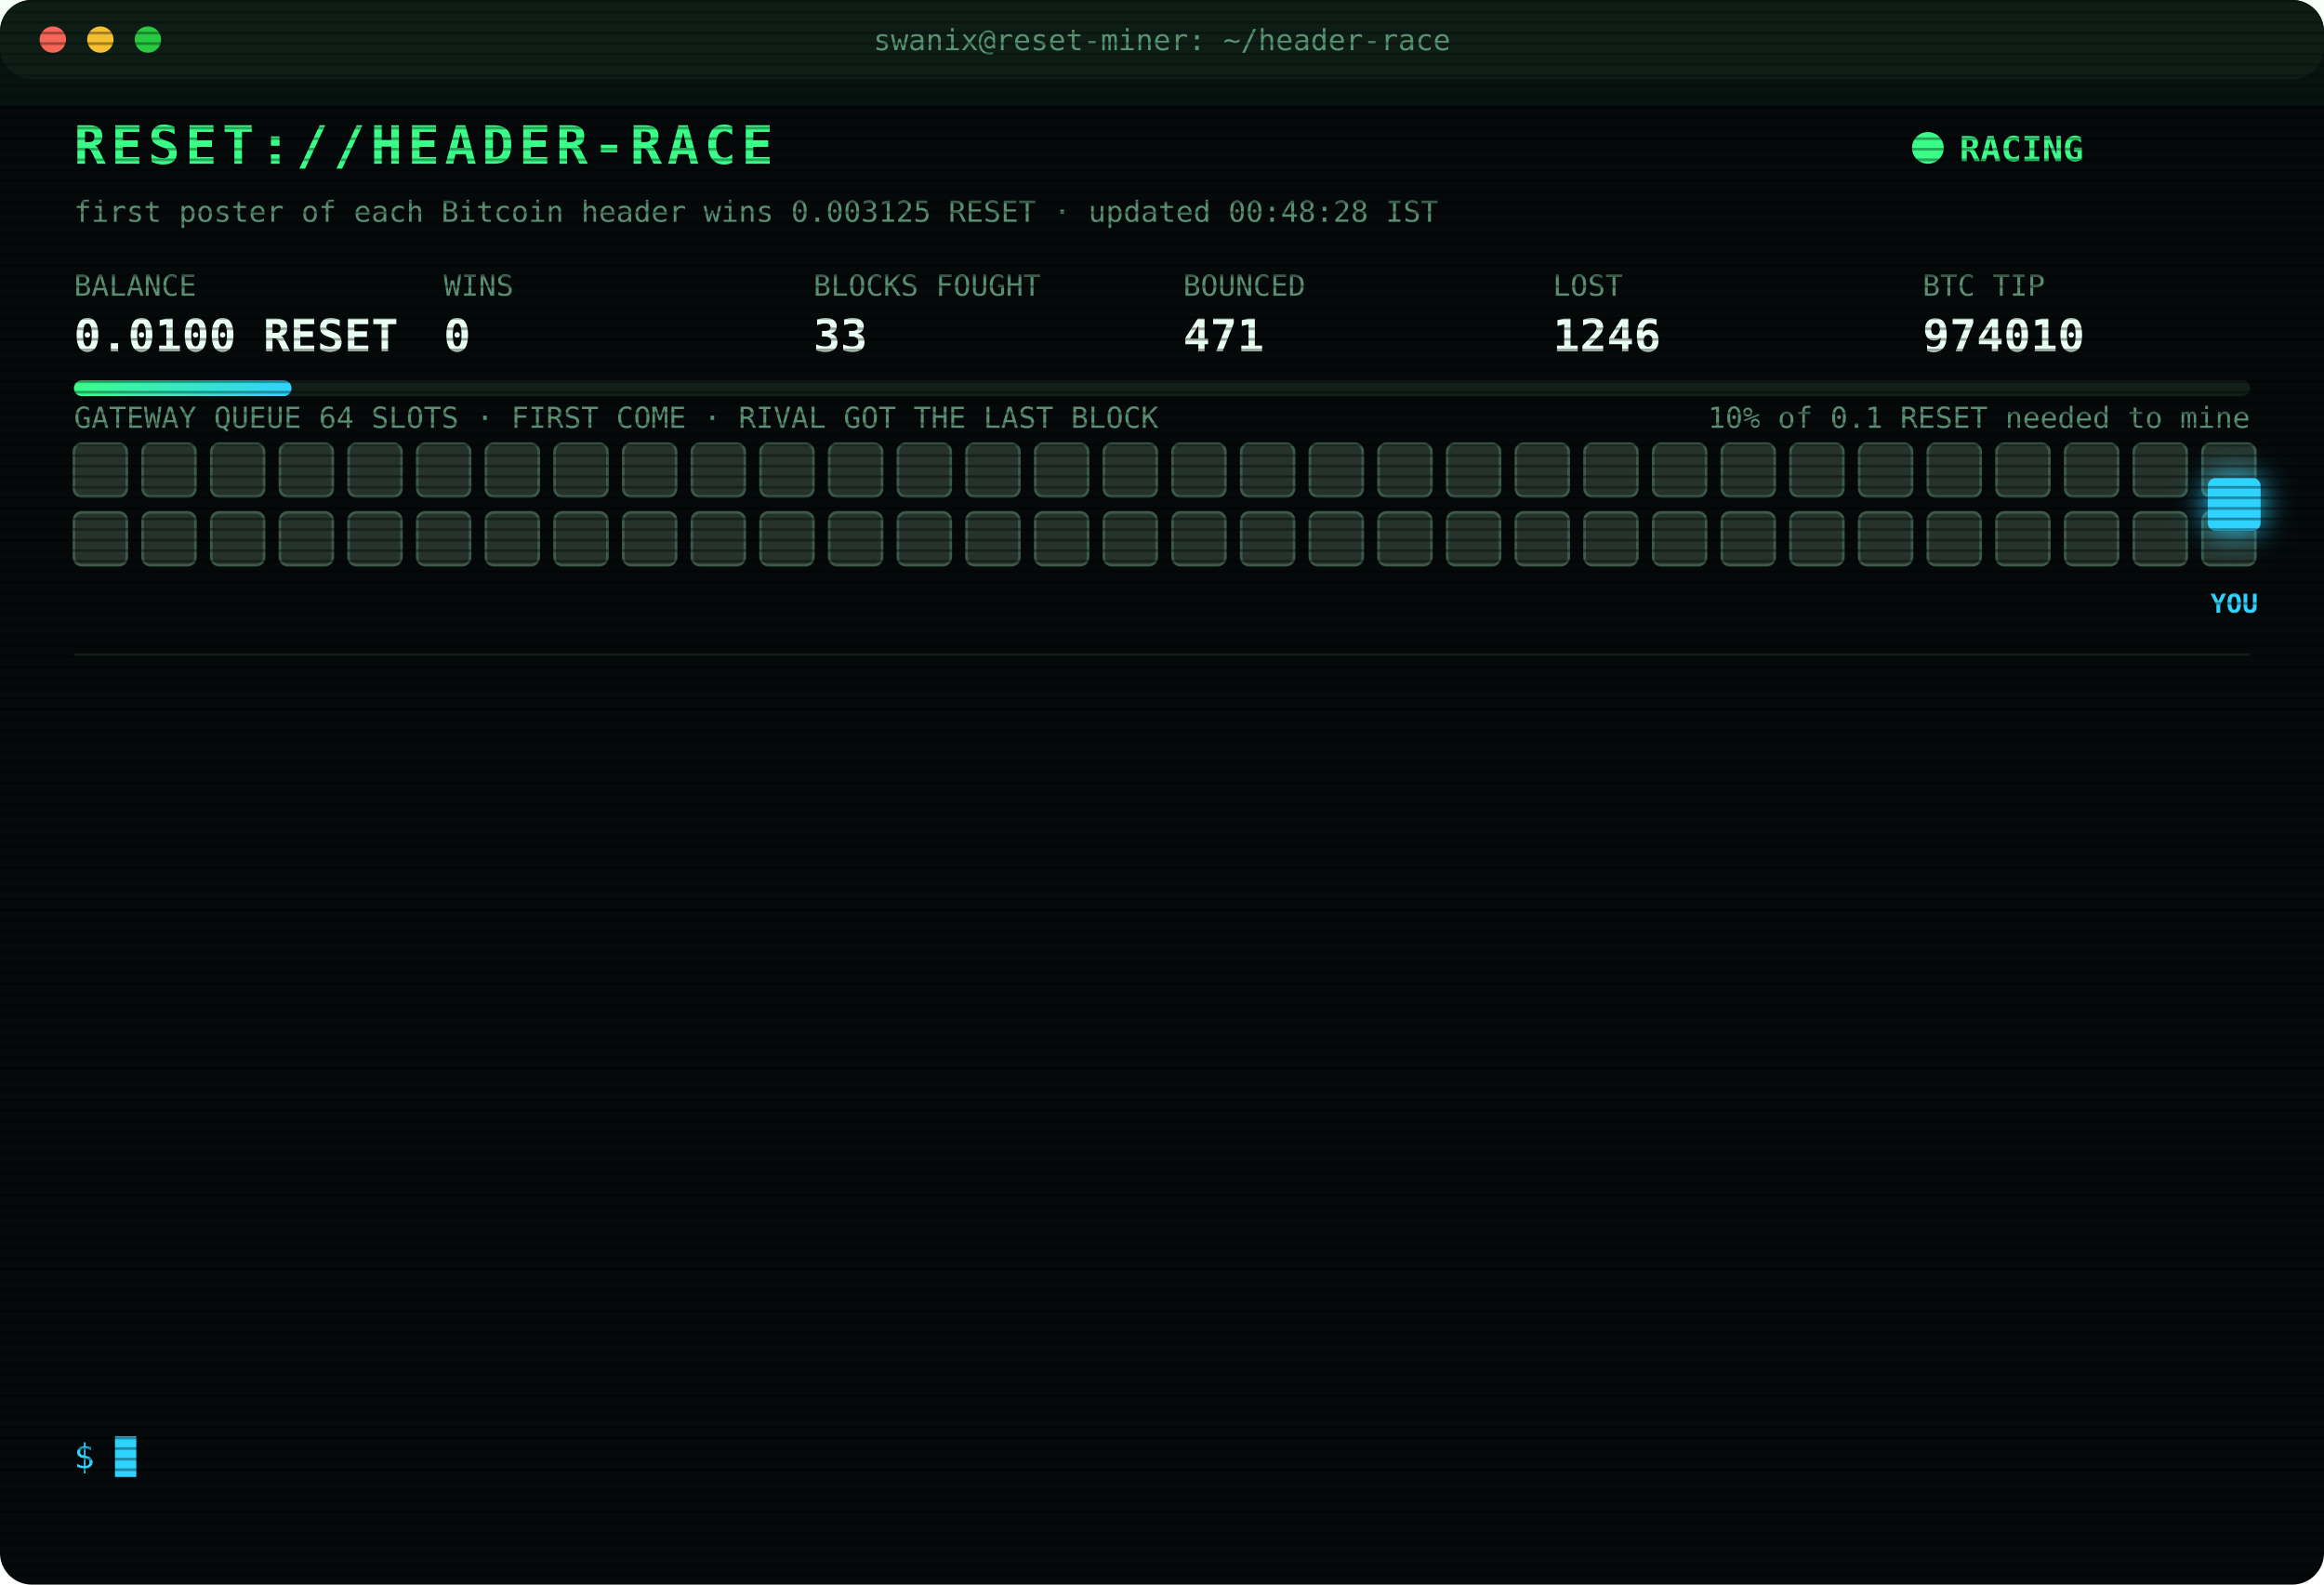
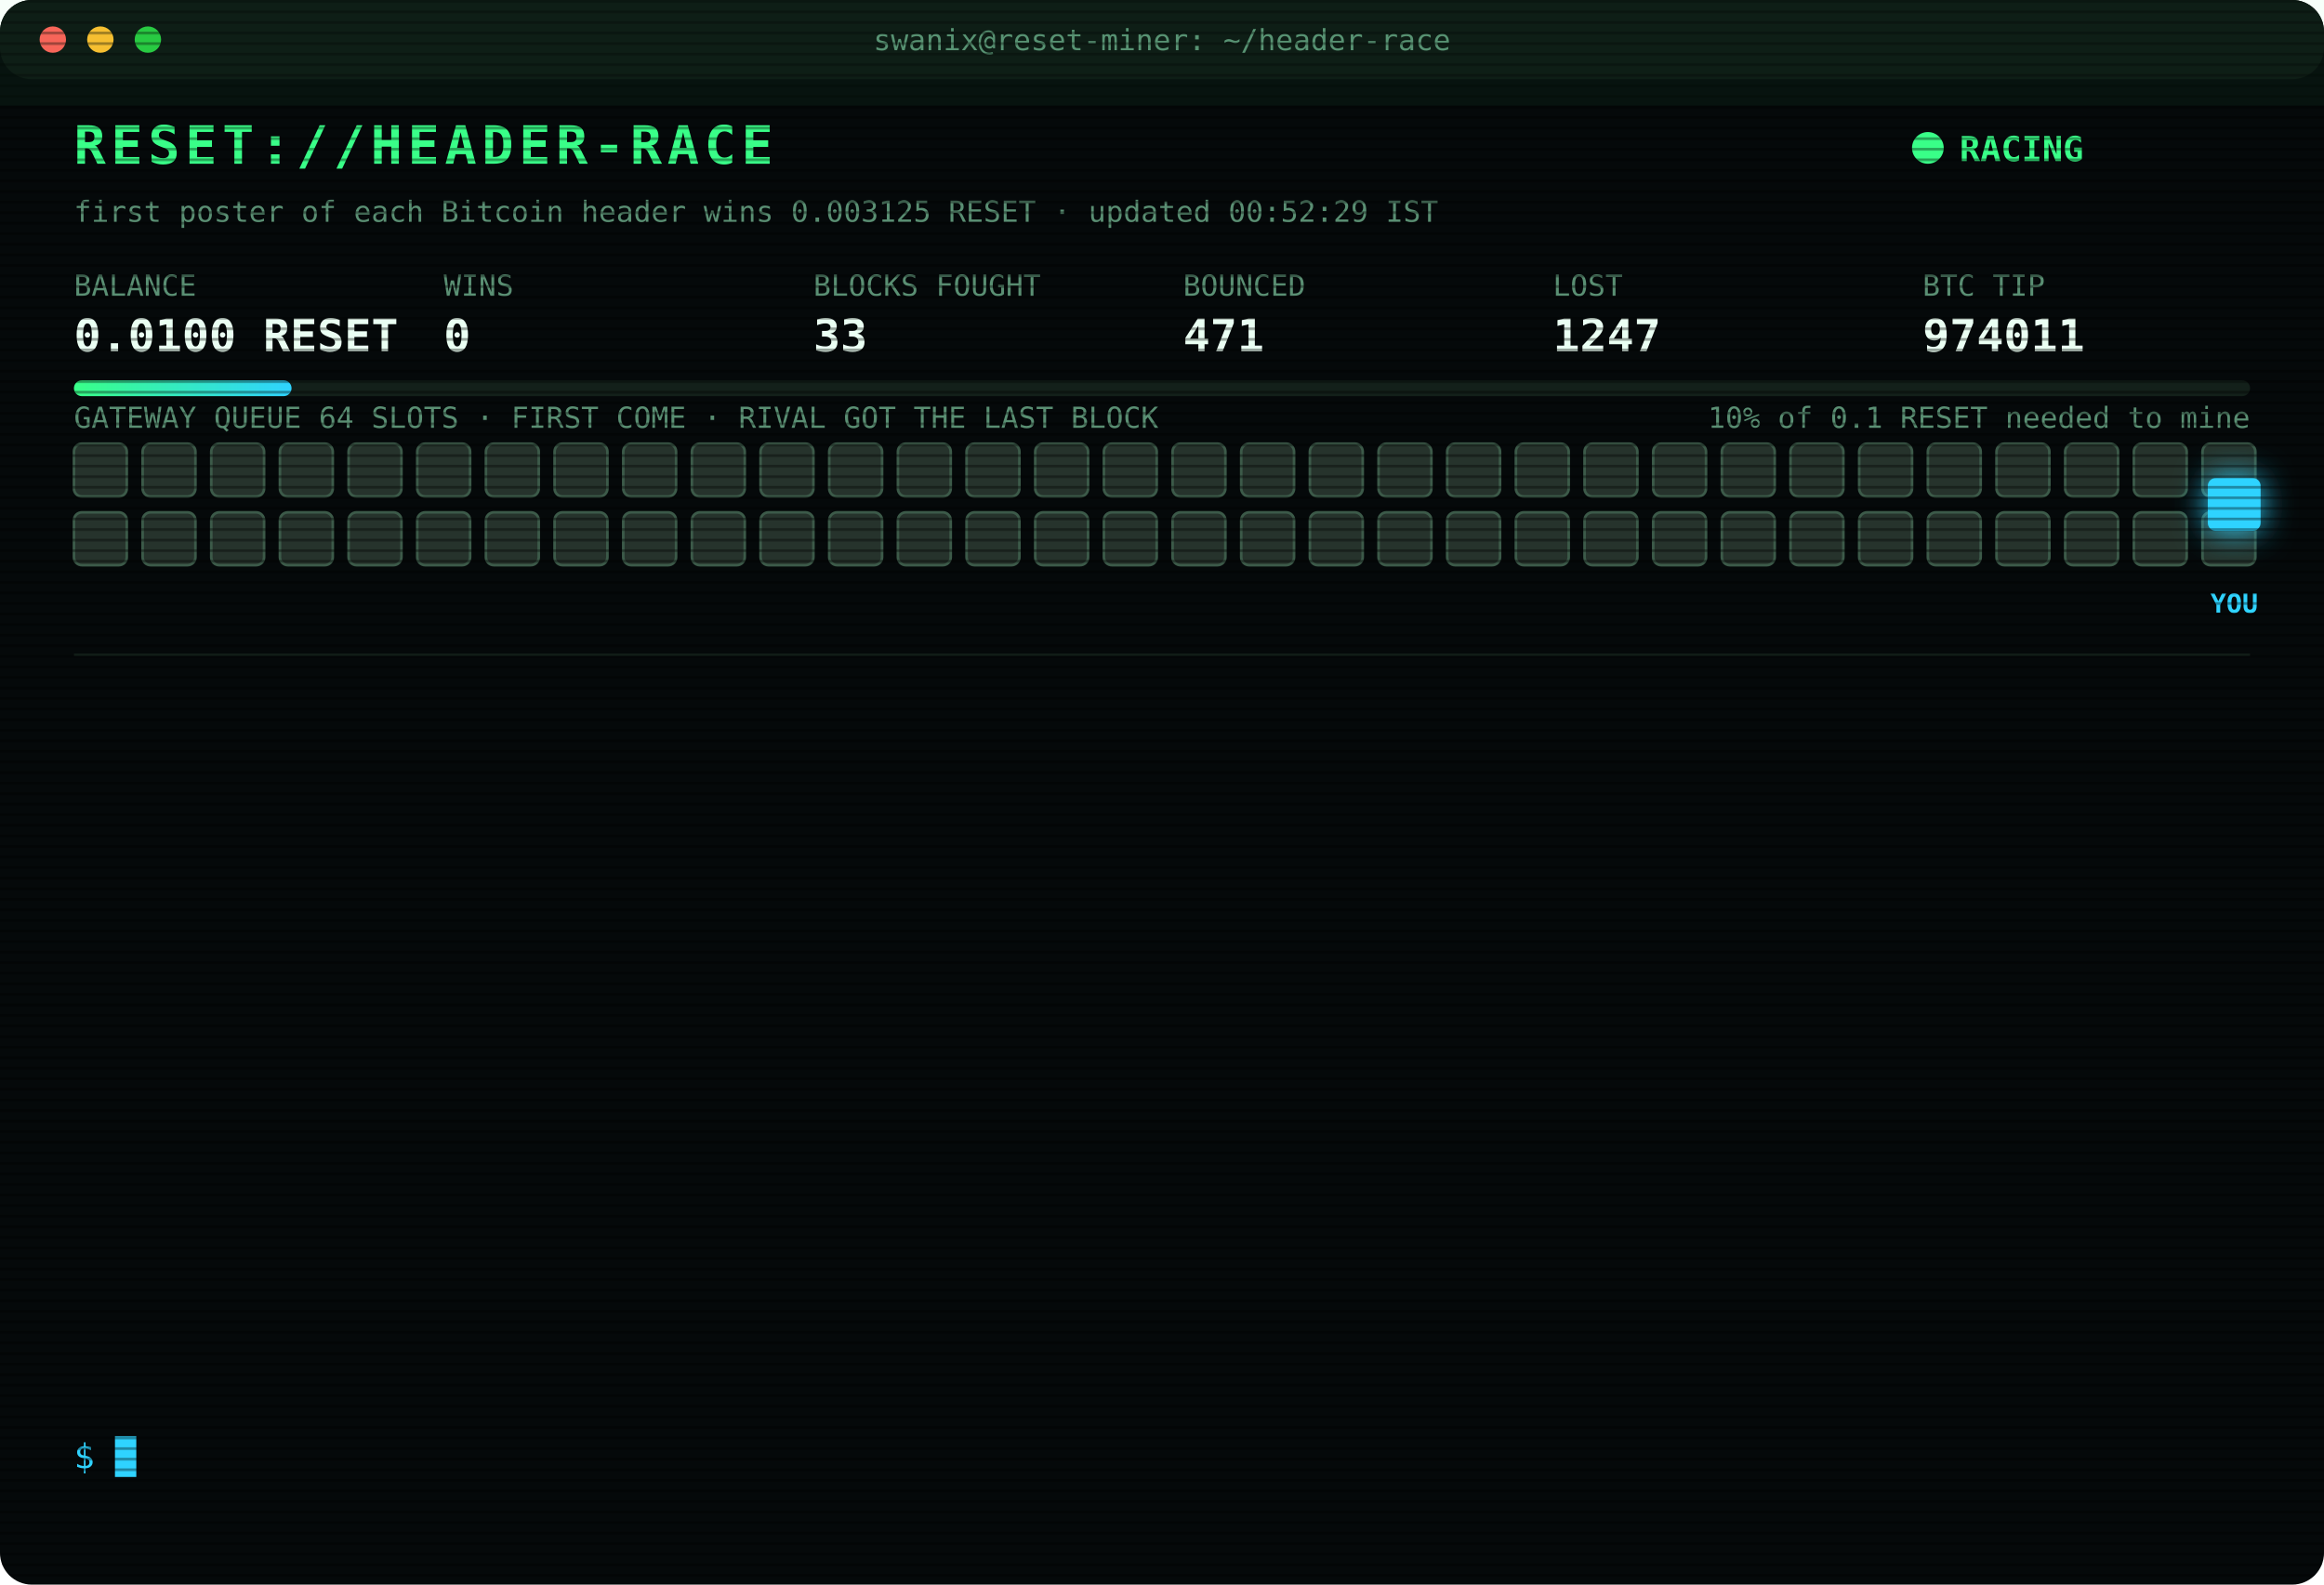
<svg xmlns="http://www.w3.org/2000/svg" width="880" height="600" viewBox="0 0 880 600" font-family="ui-monospace,SFMono-Regular,Menlo,Consolas,monospace">
  <style>
text{font-size:13px;fill:#7CFFB2}
.title{font-size:20px;font-weight:700;fill:#39FF88;letter-spacing:2px;animation:glitch 3s infinite steps(1)}
.sub{fill:#2fd3ff}.k{fill:#5a8f73;font-size:11px}.v{font-size:17px;font-weight:700;fill:#eafff3}
.ts{fill:#3f6b56}.boot{fill:#2fd3ff}.dim{fill:#5a8f73}.bad{fill:#ff4d6d}.warn{fill:#ffd23f}.mag{fill:#ff5cf0}.win{fill:#39FF88;font-weight:700}
.tag{font-size:10px;fill:#2fd3ff;font-weight:700}
.rival{fill:#26332c;stroke:#3c5a49;animation:jam 1.2s infinite alternate}
.idle{fill:#141c18;stroke:#22302a;animation:breathe 4s infinite}
.me{fill:#2fd3ff;filter:drop-shadow(0 0 6px #2fd3ff)}
.hover{animation:nudge 1.1s infinite ease-in-out}.bounce{animation:kick 1.4s infinite}
.ln{opacity:0;animation:in .4s forwards}
.cur{animation:blink 1s infinite steps(1)}
.scan{animation:scan 6s infinite linear}
.led{animation:blink 1.4s infinite}
@keyframes in{from{opacity:0;transform:translateX(-6px)}to{opacity:1;transform:none}}
@keyframes blink{50%{opacity:0}}
@keyframes jam{to{fill:#33463b}}
@keyframes breathe{50%{opacity:.4}}
@keyframes nudge{50%{transform:translateX(-10px)}}
@keyframes kick{0%,100%{transform:none}30%{transform:translateX(-14px)}55%{transform:translateX(10px) translateY(-6px)}}
@keyframes glitch{0%,92%{transform:none}93%{transform:translateX(2px);fill:#ff4d6d}95%{transform:translateX(-2px);fill:#2fd3ff}97%{transform:none}}
@keyframes scan{from{transform:translateY(-40px)}to{transform:translateY(600px)}}
</style>
  <defs>
    <pattern id="sl" width="4" height="4" patternUnits="userSpaceOnUse">
      <rect width="4" height="1" fill="#000" opacity=".35" />
    </pattern>
    <linearGradient id="bar">
      <stop offset="0" stop-color="#39FF88" />
      <stop offset="1" stop-color="#2fd3ff" />
    </linearGradient>
  </defs>
  <rect width="880" height="600" rx="12" fill="#05090a" />
  <rect width="880" height="30" rx="12" fill="#0d1512" />
  <circle cx="20" cy="15" r="5" fill="#ff5f57" />
  <circle cx="38" cy="15" r="5" fill="#febc2e" />
  <circle cx="56" cy="15" r="5" fill="#28c840" />
  <text x="440" y="19" text-anchor="middle" class="k">swanix@reset-miner: ~/header-race</text>
  <text x="28" y="62" class="title">RESET://HEADER-RACE</text>
  <circle class="led" cx="730" cy="56" r="6" fill="#39FF88" />
  <text x="742" y="61" class="win">RACING</text>
-   <text x="28" y="84" class="k">first poster of each Bitcoin header wins 0.003125 RESET · updated 00:48:28 IST</text>
+   <text x="28" y="84" class="k">first poster of each Bitcoin header wins 0.003125 RESET · updated 00:52:29 IST</text>
  <text x="28" y="112" class="k">BALANCE</text>
  <text x="28" y="133" class="v">0.0100 RESET</text>
  <text x="168" y="112" class="k">WINS</text>
  <text x="168" y="133" class="v">0</text>
  <text x="308" y="112" class="k">BLOCKS FOUGHT</text>
  <text x="308" y="133" class="v">33</text>
  <text x="448" y="112" class="k">BOUNCED</text>
  <text x="448" y="133" class="v">471</text>
  <text x="588" y="112" class="k">LOST</text>
-   <text x="588" y="133" class="v">1246</text>
+   <text x="588" y="133" class="v">1247</text>
  <text x="728" y="112" class="k">BTC TIP</text>
-   <text x="728" y="133" class="v">974010</text>
+   <text x="728" y="133" class="v">974011</text>
  <rect x="28" y="144" width="824" height="6" rx="3" fill="#13201a" />
  <rect x="28" y="144" width="82.4" height="6" rx="3" fill="url(#bar)" />
  <text x="852" y="162" text-anchor="end" class="k">10% of 0.1 RESET needed to mine</text>
  <text x="28" y="162" class="k">GATEWAY QUEUE 64 SLOTS · FIRST COME · RIVAL GOT THE LAST BLOCK</text>
  <rect class="rival" x="28" y="168" width="20" height="20" rx="3" style="animation-delay:0.00s" />
  <rect class="rival" x="54" y="168" width="20" height="20" rx="3" style="animation-delay:0.05s" />
  <rect class="rival" x="80" y="168" width="20" height="20" rx="3" style="animation-delay:0.10s" />
  <rect class="rival" x="106" y="168" width="20" height="20" rx="3" style="animation-delay:0.15s" />
  <rect class="rival" x="132" y="168" width="20" height="20" rx="3" style="animation-delay:0.20s" />
  <rect class="rival" x="158" y="168" width="20" height="20" rx="3" style="animation-delay:0.25s" />
  <rect class="rival" x="184" y="168" width="20" height="20" rx="3" style="animation-delay:0.30s" />
  <rect class="rival" x="210" y="168" width="20" height="20" rx="3" style="animation-delay:0.35s" />
  <rect class="rival" x="236" y="168" width="20" height="20" rx="3" style="animation-delay:0.40s" />
  <rect class="rival" x="262" y="168" width="20" height="20" rx="3" style="animation-delay:0.45s" />
  <rect class="rival" x="288" y="168" width="20" height="20" rx="3" style="animation-delay:0.50s" />
  <rect class="rival" x="314" y="168" width="20" height="20" rx="3" style="animation-delay:0.55s" />
  <rect class="rival" x="340" y="168" width="20" height="20" rx="3" style="animation-delay:0.60s" />
  <rect class="rival" x="366" y="168" width="20" height="20" rx="3" style="animation-delay:0.65s" />
  <rect class="rival" x="392" y="168" width="20" height="20" rx="3" style="animation-delay:0.70s" />
  <rect class="rival" x="418" y="168" width="20" height="20" rx="3" style="animation-delay:0.75s" />
  <rect class="rival" x="444" y="168" width="20" height="20" rx="3" style="animation-delay:0.80s" />
  <rect class="rival" x="470" y="168" width="20" height="20" rx="3" style="animation-delay:0.85s" />
  <rect class="rival" x="496" y="168" width="20" height="20" rx="3" style="animation-delay:0.90s" />
  <rect class="rival" x="522" y="168" width="20" height="20" rx="3" style="animation-delay:0.95s" />
  <rect class="rival" x="548" y="168" width="20" height="20" rx="3" style="animation-delay:1.00s" />
  <rect class="rival" x="574" y="168" width="20" height="20" rx="3" style="animation-delay:1.05s" />
  <rect class="rival" x="600" y="168" width="20" height="20" rx="3" style="animation-delay:1.10s" />
  <rect class="rival" x="626" y="168" width="20" height="20" rx="3" style="animation-delay:1.15s" />
  <rect class="rival" x="652" y="168" width="20" height="20" rx="3" style="animation-delay:1.20s" />
  <rect class="rival" x="678" y="168" width="20" height="20" rx="3" style="animation-delay:1.25s" />
  <rect class="rival" x="704" y="168" width="20" height="20" rx="3" style="animation-delay:1.30s" />
  <rect class="rival" x="730" y="168" width="20" height="20" rx="3" style="animation-delay:1.35s" />
  <rect class="rival" x="756" y="168" width="20" height="20" rx="3" style="animation-delay:1.40s" />
  <rect class="rival" x="782" y="168" width="20" height="20" rx="3" style="animation-delay:1.45s" />
  <rect class="rival" x="808" y="168" width="20" height="20" rx="3" style="animation-delay:1.50s" />
  <rect class="rival" x="834" y="168" width="20" height="20" rx="3" style="animation-delay:1.55s" />
  <rect class="rival" x="28" y="194" width="20" height="20" rx="3" style="animation-delay:1.60s" />
  <rect class="rival" x="54" y="194" width="20" height="20" rx="3" style="animation-delay:1.65s" />
  <rect class="rival" x="80" y="194" width="20" height="20" rx="3" style="animation-delay:1.70s" />
  <rect class="rival" x="106" y="194" width="20" height="20" rx="3" style="animation-delay:1.75s" />
  <rect class="rival" x="132" y="194" width="20" height="20" rx="3" style="animation-delay:1.80s" />
  <rect class="rival" x="158" y="194" width="20" height="20" rx="3" style="animation-delay:1.85s" />
  <rect class="rival" x="184" y="194" width="20" height="20" rx="3" style="animation-delay:1.90s" />
  <rect class="rival" x="210" y="194" width="20" height="20" rx="3" style="animation-delay:1.95s" />
  <rect class="rival" x="236" y="194" width="20" height="20" rx="3" style="animation-delay:2.00s" />
  <rect class="rival" x="262" y="194" width="20" height="20" rx="3" style="animation-delay:2.05s" />
  <rect class="rival" x="288" y="194" width="20" height="20" rx="3" style="animation-delay:2.10s" />
  <rect class="rival" x="314" y="194" width="20" height="20" rx="3" style="animation-delay:2.15s" />
  <rect class="rival" x="340" y="194" width="20" height="20" rx="3" style="animation-delay:2.20s" />
  <rect class="rival" x="366" y="194" width="20" height="20" rx="3" style="animation-delay:2.25s" />
  <rect class="rival" x="392" y="194" width="20" height="20" rx="3" style="animation-delay:2.30s" />
  <rect class="rival" x="418" y="194" width="20" height="20" rx="3" style="animation-delay:2.35s" />
  <rect class="rival" x="444" y="194" width="20" height="20" rx="3" style="animation-delay:2.40s" />
  <rect class="rival" x="470" y="194" width="20" height="20" rx="3" style="animation-delay:2.45s" />
  <rect class="rival" x="496" y="194" width="20" height="20" rx="3" style="animation-delay:2.50s" />
  <rect class="rival" x="522" y="194" width="20" height="20" rx="3" style="animation-delay:2.55s" />
  <rect class="rival" x="548" y="194" width="20" height="20" rx="3" style="animation-delay:2.60s" />
  <rect class="rival" x="574" y="194" width="20" height="20" rx="3" style="animation-delay:2.65s" />
  <rect class="rival" x="600" y="194" width="20" height="20" rx="3" style="animation-delay:2.70s" />
  <rect class="rival" x="626" y="194" width="20" height="20" rx="3" style="animation-delay:2.75s" />
  <rect class="rival" x="652" y="194" width="20" height="20" rx="3" style="animation-delay:2.80s" />
  <rect class="rival" x="678" y="194" width="20" height="20" rx="3" style="animation-delay:2.85s" />
  <rect class="rival" x="704" y="194" width="20" height="20" rx="3" style="animation-delay:2.90s" />
  <rect class="rival" x="730" y="194" width="20" height="20" rx="3" style="animation-delay:2.95s" />
  <rect class="rival" x="756" y="194" width="20" height="20" rx="3" style="animation-delay:3.00s" />
  <rect class="rival" x="782" y="194" width="20" height="20" rx="3" style="animation-delay:3.05s" />
  <rect class="rival" x="808" y="194" width="20" height="20" rx="3" style="animation-delay:3.10s" />
  <rect class="rival" x="834" y="194" width="20" height="20" rx="3" style="animation-delay:3.15s" />
  <g class="hover">
    <rect class="me" x="836" y="181" width="20" height="20" rx="3" />
    <text class="tag" x="846" y="232" text-anchor="middle">YOU</text>
  </g>
  <line x1="28" x2="852" y1="248" y2="248" stroke="#13201a" />
  <g class="ln" style="animation-delay:0.40s">
-     <text x="28" y="270" class="ts">22:30:25</text>
-     <text x="104" y="270" class="boot">[BOOT] racer v3 online · 3 feeds · stint 340m</text>
+     <text x="28" y="270" class="ts">22:30:55</text>
+     <text x="104" y="270" class="bad">[LOST] #973999 taken by a rival miner</text>
  </g>
  <g class="ln" style="animation-delay:0.65s">
-     <text x="28" y="292" class="ts">22:30:55</text>
-     <text x="104" y="292" class="bad">[LOST] #973999 taken by a rival miner</text>
+     <text x="28" y="292" class="ts">22:41:29</text>
+     <text x="104" y="292" class="bad">[LOST] #974000 taken by a rival miner</text>
  </g>
  <g class="ln" style="animation-delay:0.90s">
-     <text x="28" y="314" class="ts">22:41:29</text>
-     <text x="104" y="314" class="bad">[LOST] #974000 taken by a rival miner</text>
+     <text x="28" y="314" class="ts">22:47:29</text>
+     <text x="104" y="314" class="bad">[LOST] #974001 taken by a rival miner</text>
  </g>
  <g class="ln" style="animation-delay:1.15s">
-     <text x="28" y="336" class="ts">22:47:29</text>
-     <text x="104" y="336" class="bad">[LOST] #974001 taken by a rival miner</text>
+     <text x="28" y="336" class="ts">23:06:29</text>
+     <text x="104" y="336" class="bad">[LOST] #974003 taken by a rival miner</text>
  </g>
  <g class="ln" style="animation-delay:1.40s">
-     <text x="28" y="358" class="ts">23:06:29</text>
-     <text x="104" y="358" class="bad">[LOST] #974003 taken by a rival miner</text>
+     <text x="28" y="358" class="ts">23:54:39</text>
+     <text x="104" y="358" class="bad">[LOST] #974004 taken by a rival miner</text>
  </g>
  <g class="ln" style="animation-delay:1.65s">
-     <text x="28" y="380" class="ts">23:54:39</text>
-     <text x="104" y="380" class="bad">[LOST] #974004 taken by a rival miner</text>
+     <text x="28" y="380" class="ts">23:58:05</text>
+     <text x="104" y="380" class="bad">[LOST] #974005 taken by a rival miner</text>
  </g>
  <g class="ln" style="animation-delay:1.90s">
-     <text x="28" y="402" class="ts">23:58:05</text>
-     <text x="104" y="402" class="bad">[LOST] #974005 taken by a rival miner</text>
+     <text x="28" y="402" class="ts">23:59:53</text>
+     <text x="104" y="402" class="bad">[GATEWAY DOWN] no response · 1252ms</text>
  </g>
  <g class="ln" style="animation-delay:2.15s">
-     <text x="28" y="424" class="ts">23:59:53</text>
-     <text x="104" y="424" class="bad">[GATEWAY DOWN] no response · 1252ms</text>
+     <text x="28" y="424" class="ts">23:59:57</text>
+     <text x="104" y="424" class="bad">[LOST] #974006 taken by a rival miner</text>
  </g>
  <g class="ln" style="animation-delay:2.40s">
-     <text x="28" y="446" class="ts">23:59:57</text>
-     <text x="104" y="446" class="bad">[LOST] #974006 taken by a rival miner</text>
+     <text x="28" y="446" class="ts">00:05:43</text>
+     <text x="104" y="446" class="bad">[LOST] #974007 taken by a rival miner</text>
  </g>
  <g class="ln" style="animation-delay:2.65s">
-     <text x="28" y="468" class="ts">00:05:43</text>
-     <text x="104" y="468" class="bad">[LOST] #974007 taken by a rival miner</text>
+     <text x="28" y="468" class="ts">00:06:51</text>
+     <text x="104" y="468" class="bad">[LOST] #974008 taken by a rival miner</text>
  </g>
  <g class="ln" style="animation-delay:2.90s">
-     <text x="28" y="490" class="ts">00:06:51</text>
-     <text x="104" y="490" class="bad">[LOST] #974008 taken by a rival miner</text>
+     <text x="28" y="490" class="ts">00:47:04</text>
+     <text x="104" y="490" class="bad">[LOST] #974009 taken by a rival miner</text>
  </g>
  <g class="ln" style="animation-delay:3.15s">
-     <text x="28" y="512" class="ts">00:47:04</text>
-     <text x="104" y="512" class="bad">[LOST] #974009 taken by a rival miner</text>
+     <text x="28" y="512" class="ts">00:48:28</text>
+     <text x="104" y="512" class="bad">[LOST] #974010 taken by a rival miner</text>
  </g>
  <g class="ln" style="animation-delay:3.40s">
-     <text x="28" y="534" class="ts">00:48:28</text>
-     <text x="104" y="534" class="bad">[LOST] #974010 taken by a rival miner</text>
+     <text x="28" y="534" class="ts">00:52:29</text>
+     <text x="104" y="534" class="bad">[LOST] #974011 taken by a rival miner</text>
  </g>
  <text x="28" y="556" class="sub">$ <tspan class="cur">█</tspan>
  </text>
  <rect width="880" height="600" rx="12" fill="url(#sl)" pointer-events="none" />
  <rect class="scan" width="880" height="40" fill="#39FF88" opacity=".04" />
</svg>
